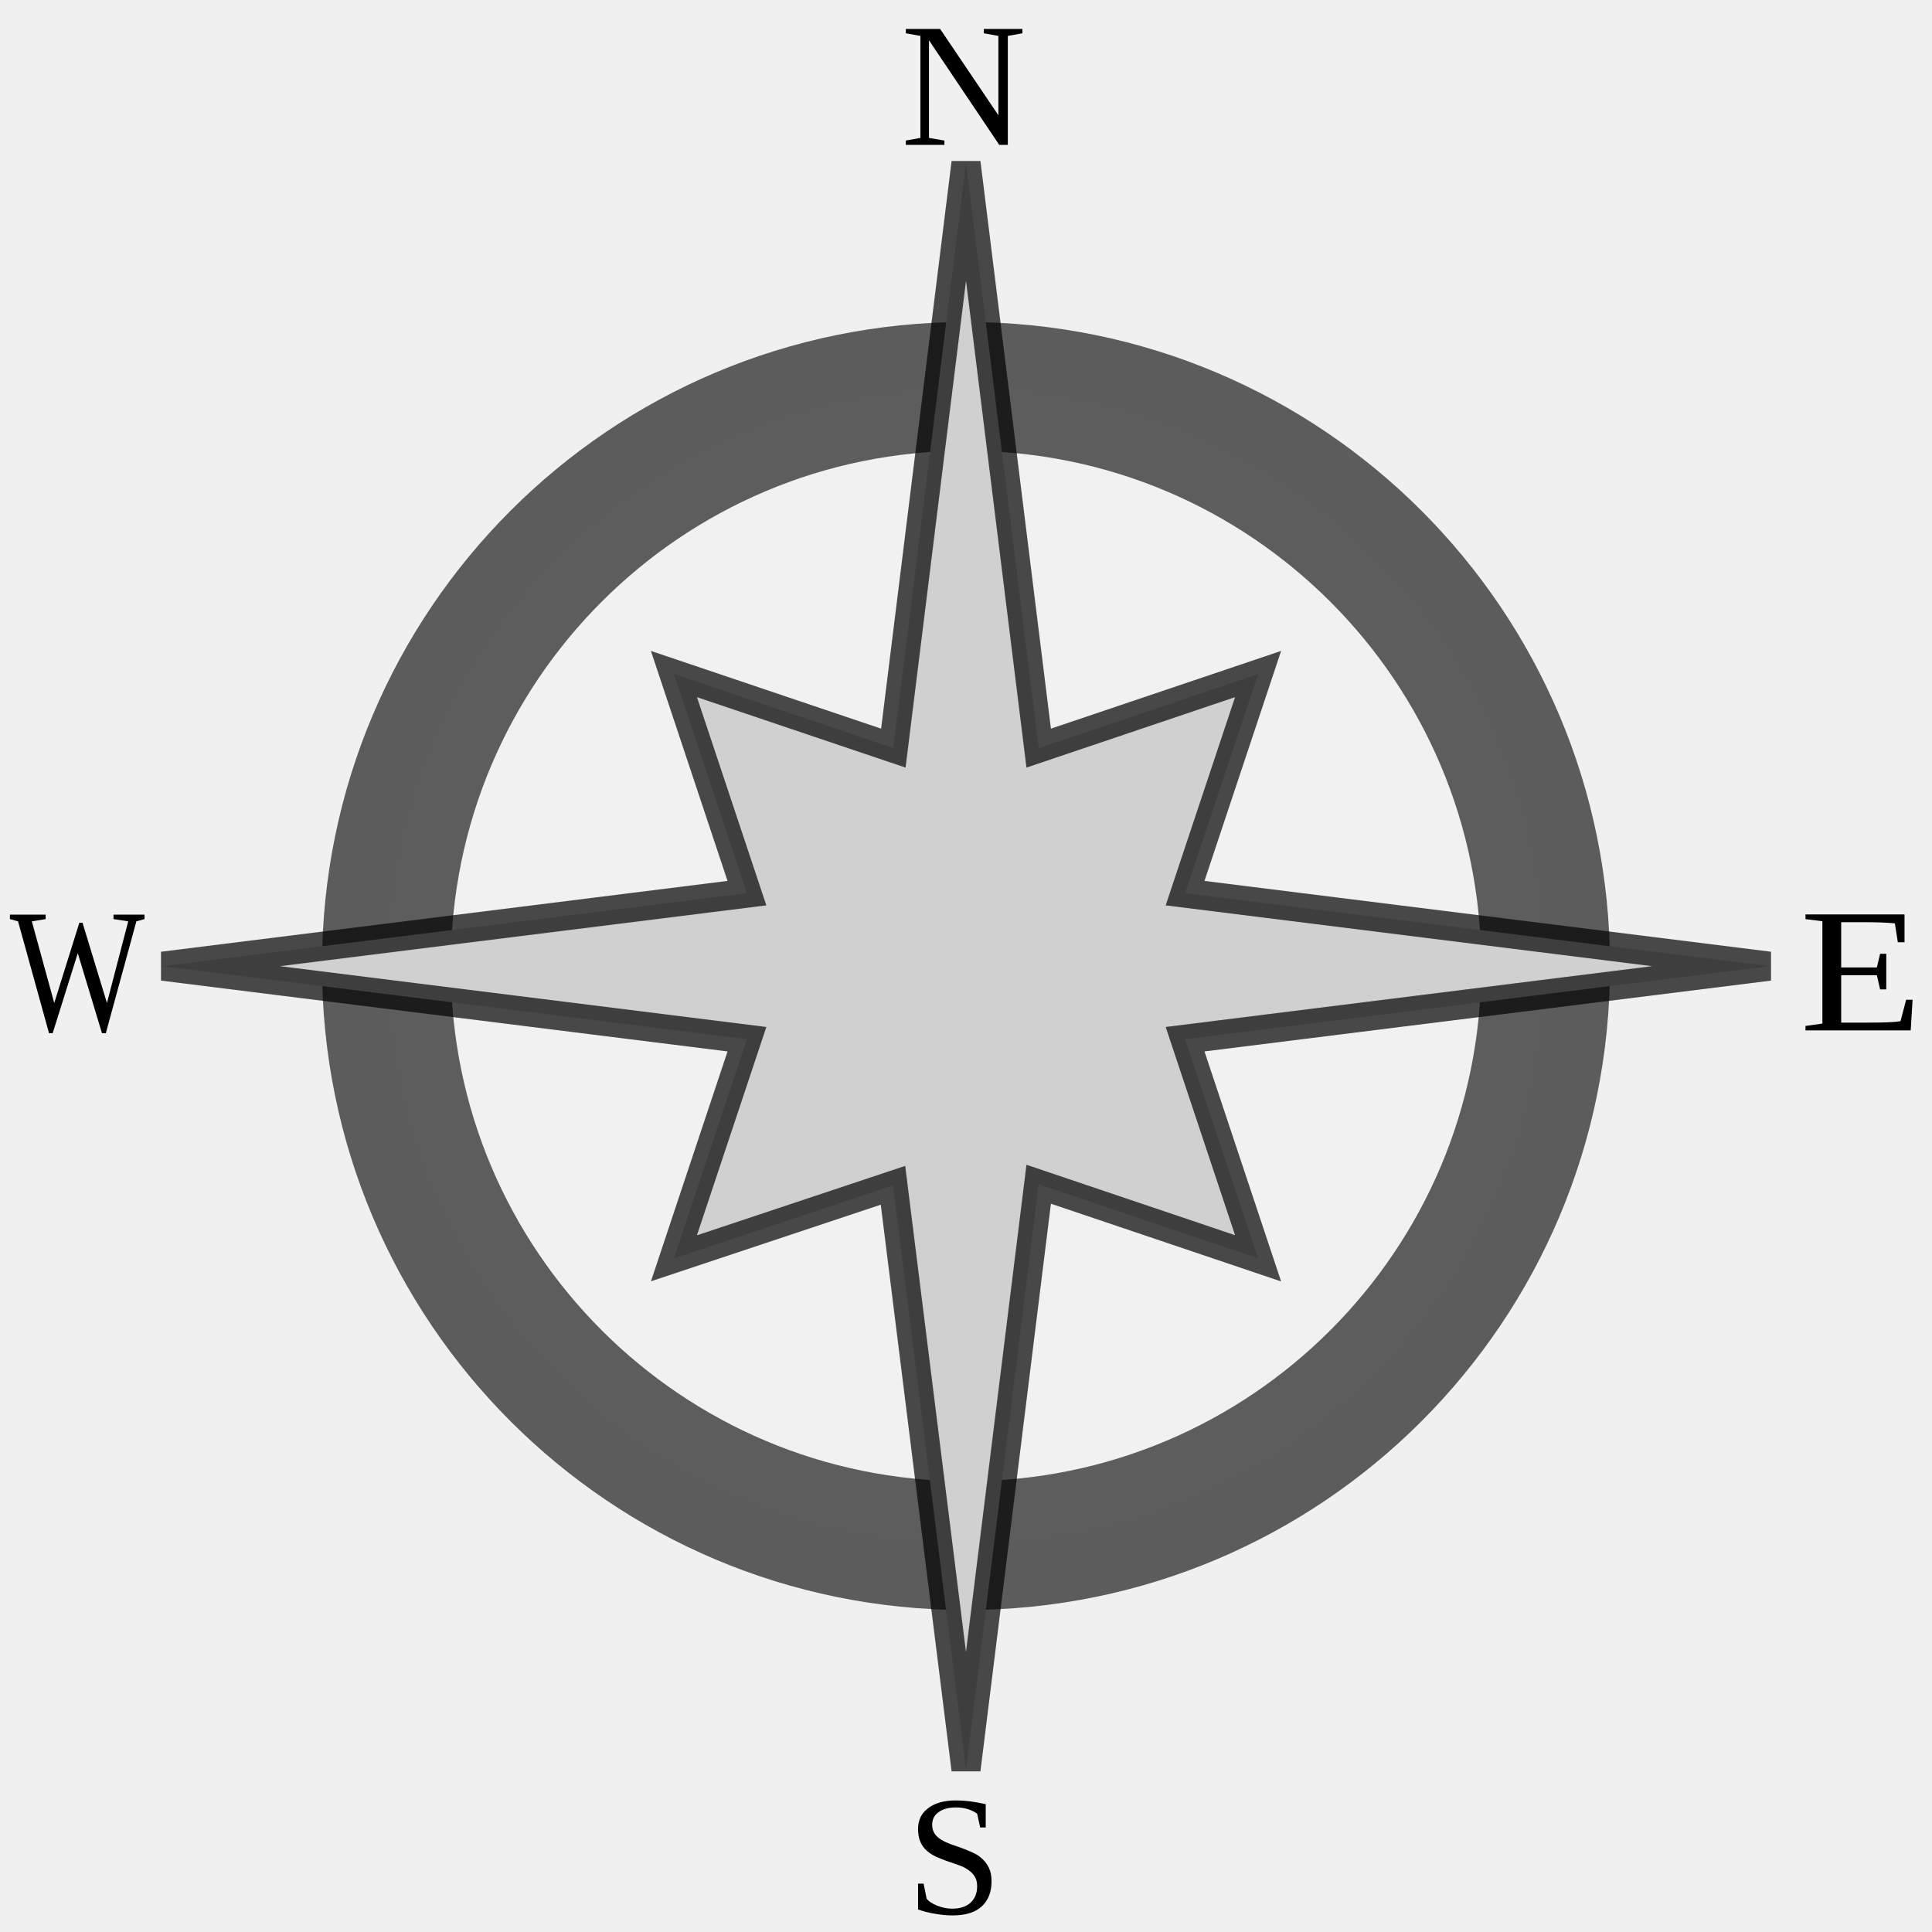
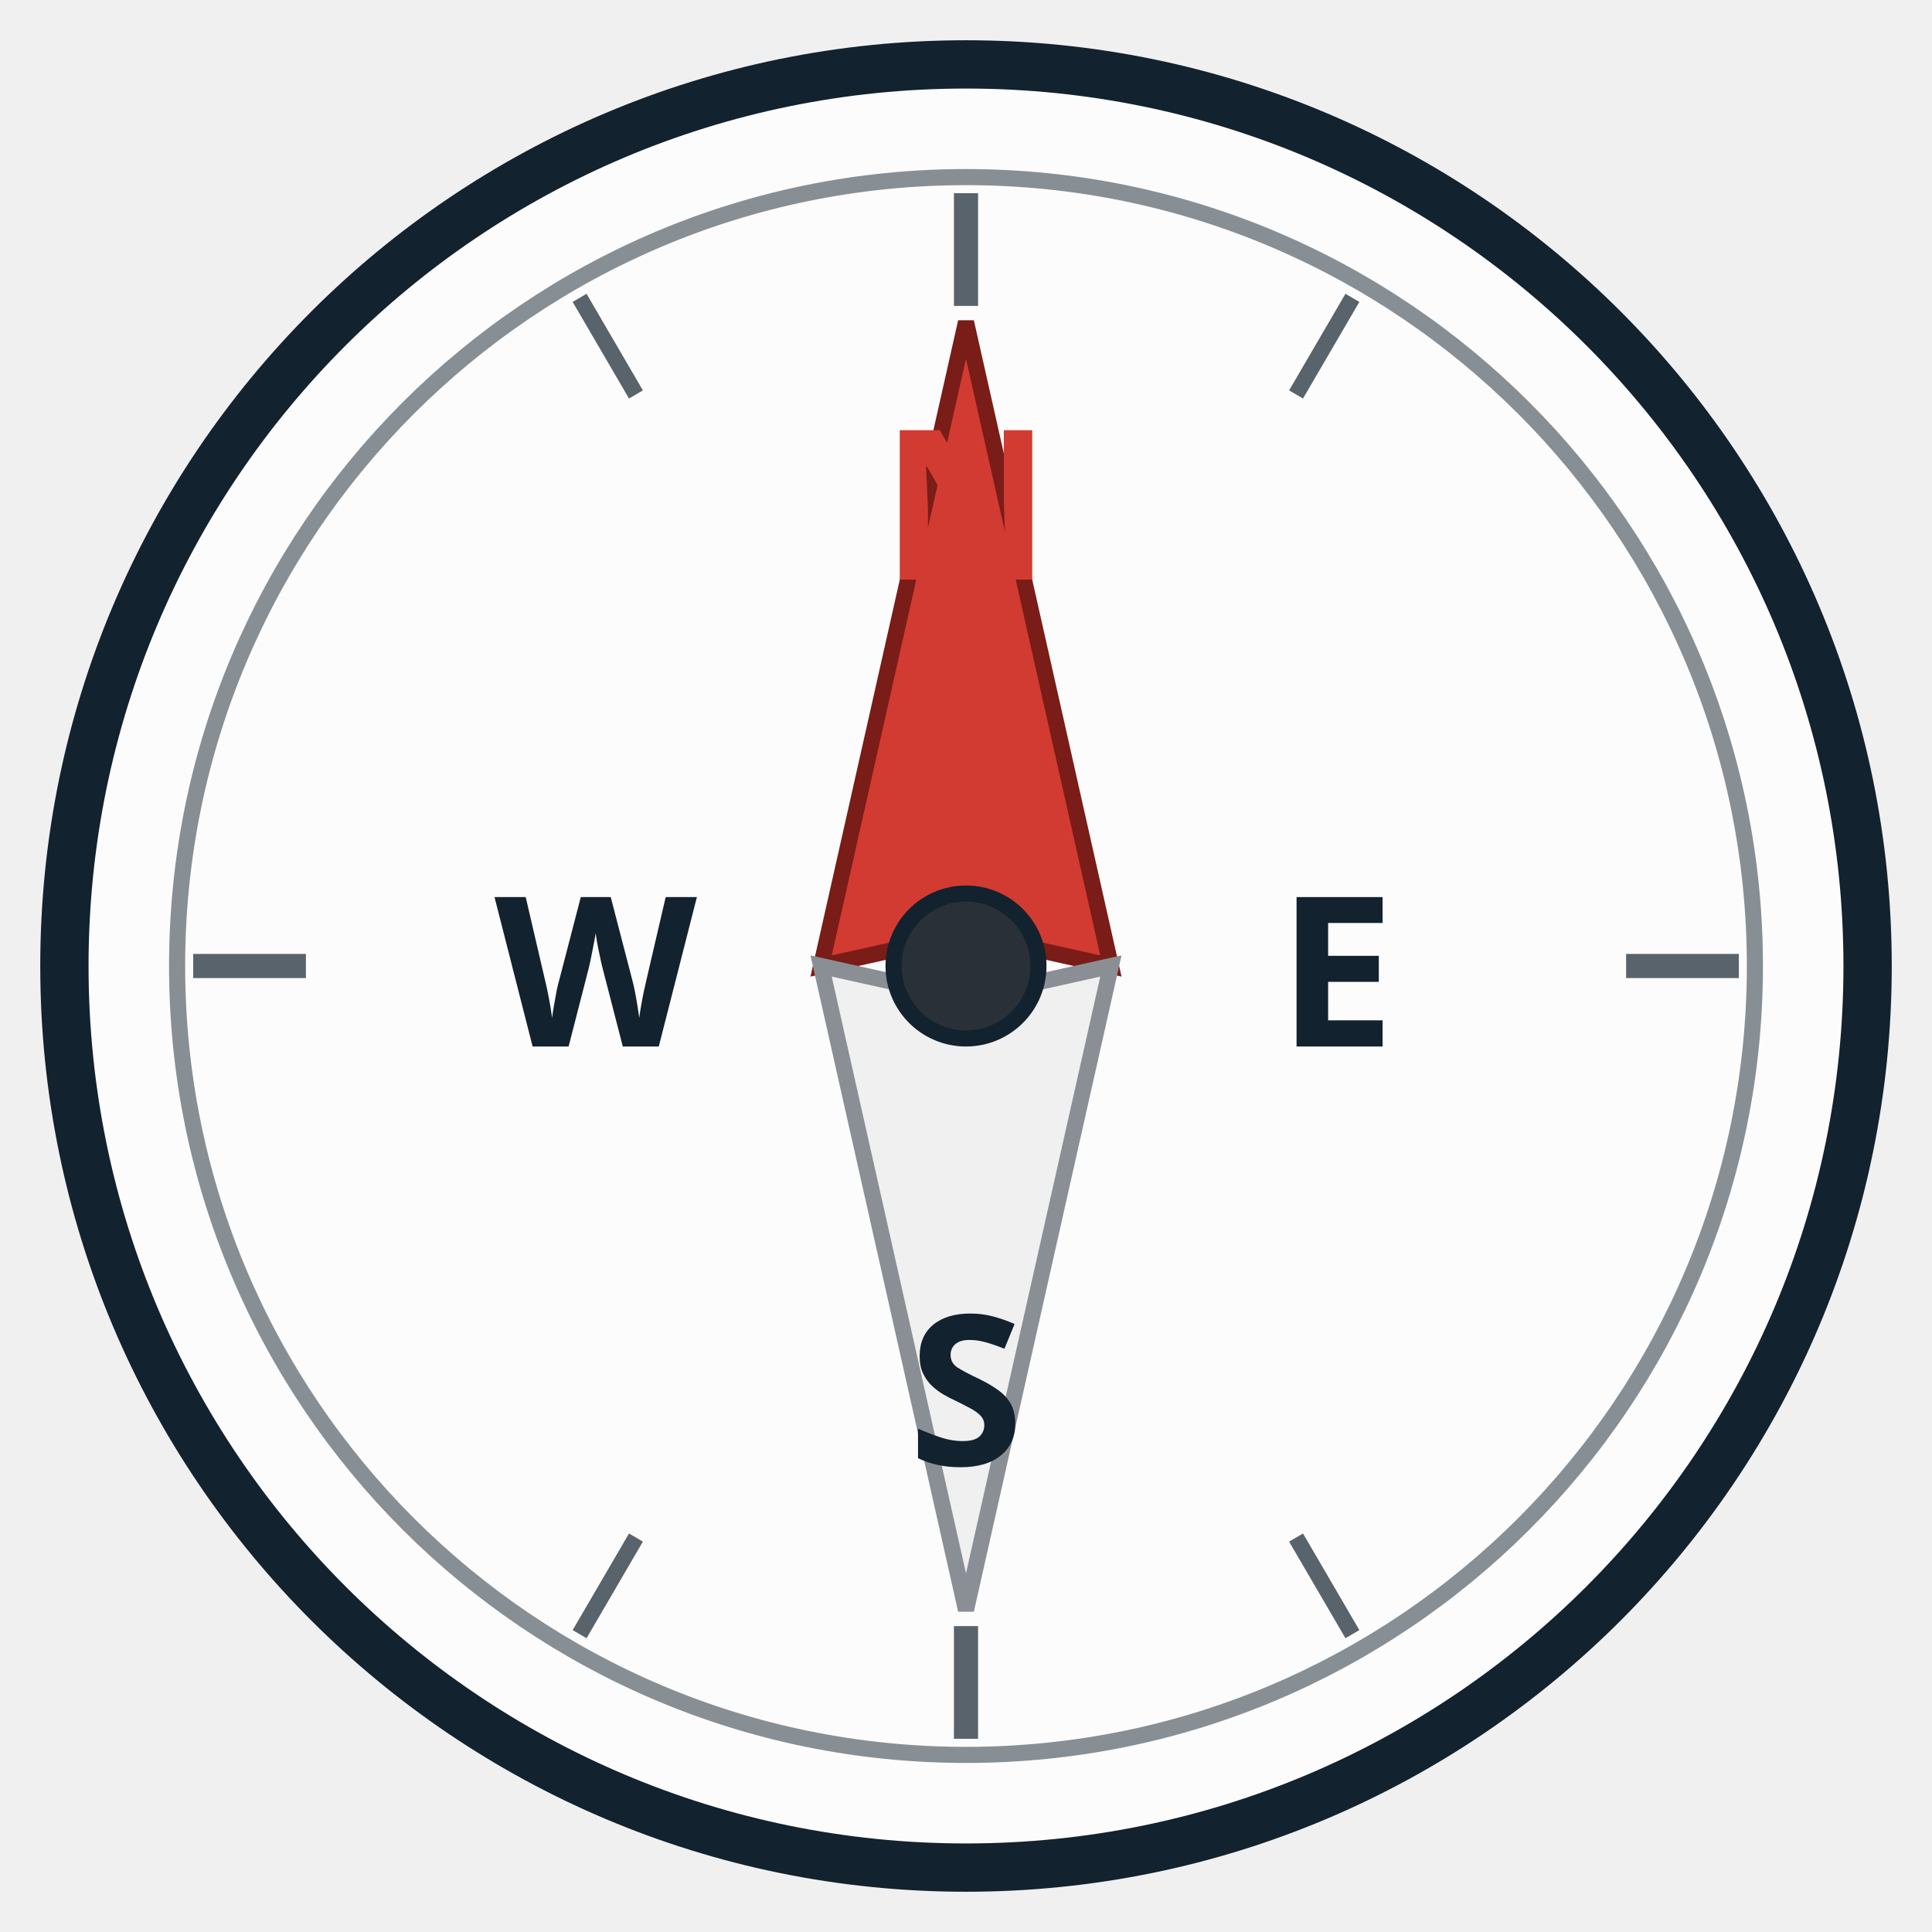
- <svg xmlns="http://www.w3.org/2000/svg" width="120mm" height="120mm" viewBox="0 0 120 120" version="1.1" id="svg5">
-   <defs id="defs2" />
-   <g id="layer1">
-     <circle style="fill:#ffffff;fill-opacity:0.052;stroke:#000000;stroke-width:8;stroke-linecap:round;stroke-dasharray:none;stroke-opacity:0.614" id="path450" cx="60" cy="60" r="36" />
-     <path style="fill:#d0d0d0;fill-opacity:1;stroke:#000000;stroke-width:1.806;stroke-linecap:round;stroke-dasharray:none;stroke-opacity:0.7" d="m 55.487,46.467 4.514,-36.355 4.514,36.355 13.627,-4.601 -4.535,13.609 36.283,4.536 -36.283,4.536 4.535,13.609 -13.627,-4.601 -4.514,36.355 -4.536,-36.29 -13.606,4.536 4.535,-13.609 -36.283,-4.536 36.283,-4.536 -4.535,-13.609 z" id="path1169" />
-     <text xml:space="preserve" style="font-size:3.175px;white-space:pre;inline-size:15.895;display:inline;fill:#000000;fill-opacity:1;stroke:#000000;stroke-width:0;stroke-linecap:round;stroke-dasharray:none;stroke-opacity:0.614" x="53.52" y="6.219" id="text7099" transform="matrix(3.406898,0,0,3.465625,-126.3919,-12.5524)">
-       <tspan x="53.52" y="6.219" id="tspan9694">N</tspan>
-     </text>
-     <text xml:space="preserve" style="font-size:11.74px;fill:#000000;fill-opacity:1;stroke:#000000;stroke-width:0;stroke-linecap:round;stroke-dasharray:none;stroke-opacity:0.614" x="104.763" y="68.285" id="text7326" transform="scale(1.066949,0.9372523)">
-       <tspan style="stroke-width:0" x="104.763" y="68.285" id="tspan7328">E</tspan>
-     </text>
-     <text xml:space="preserve" style="font-size:10.661px;fill:#000000;fill-opacity:1;stroke:#000000;stroke-width:0;stroke-linecap:round;stroke-dasharray:none;stroke-opacity:0.614" x="56.074" y="119.338" id="text7334" transform="scale(1.004022,0.9959945)">
-       <tspan id="tspan7332" style="stroke-width:0" x="56.074" y="119.338">S</tspan>
-     </text>
-     <text xml:space="preserve" style="font-size:9.896px;fill:#000000;fill-opacity:1;stroke:#000000;stroke-width:0;stroke-linecap:round;stroke-dasharray:none;stroke-opacity:0.614" x="0.667" y="57.557" id="text7338" transform="scale(0.8993329,1.111935)">
-       <tspan id="tspan7336" style="stroke-width:0" x="0.667" y="57.557">W</tspan>
-     </text>
+ <svg xmlns="http://www.w3.org/2000/svg" width="240" height="240" viewBox="0 0 240 240" version="1.1">
+   <circle cx="120" cy="120" r="112" fill="#ffffff" fill-opacity="0.82" stroke="#12222e" stroke-width="6" />
+   <circle cx="120" cy="120" r="98" fill="none" stroke="#12222e" stroke-width="2" opacity="0.5" />
+   <g stroke="#12222e" stroke-width="3" opacity="0.7">
+     <line x1="120" y1="24" x2="120" y2="38" />
+     <line x1="120" y1="202" x2="120" y2="216" />
+     <line x1="24" y1="120" x2="38" y2="120" />
+     <line x1="202" y1="120" x2="216" y2="120" />
+     <g stroke-width="2">
+       <line x1="72" y1="37" x2="79" y2="49" />
+       <line x1="168" y1="37" x2="161" y2="49" />
+       <line x1="72" y1="203" x2="79" y2="191" />
+       <line x1="168" y1="203" x2="161" y2="191" />
+     </g>
+   </g>
+   <path d="M120 40 L138 120 L120 116 L102 120 Z" fill="#d23b32" stroke="#7a1c17" stroke-width="2" />
+   <path d="M120 200 L138 120 L120 124 L102 120 Z" fill="#f0f0f0" stroke="#8a8f96" stroke-width="2" />
+   <circle cx="120" cy="120" r="9" fill="#2a3038" stroke="#12222e" stroke-width="2" />
+   <g fill="#12222e" font-family="sans-serif" font-weight="bold" font-size="26" text-anchor="middle">
+     <text x="120" y="72" fill="#d23b32">N</text>
+     <text x="120" y="182">S</text>
+     <text x="74" y="130">W</text>
+     <text x="166" y="130">E</text>
  </g>
</svg>
